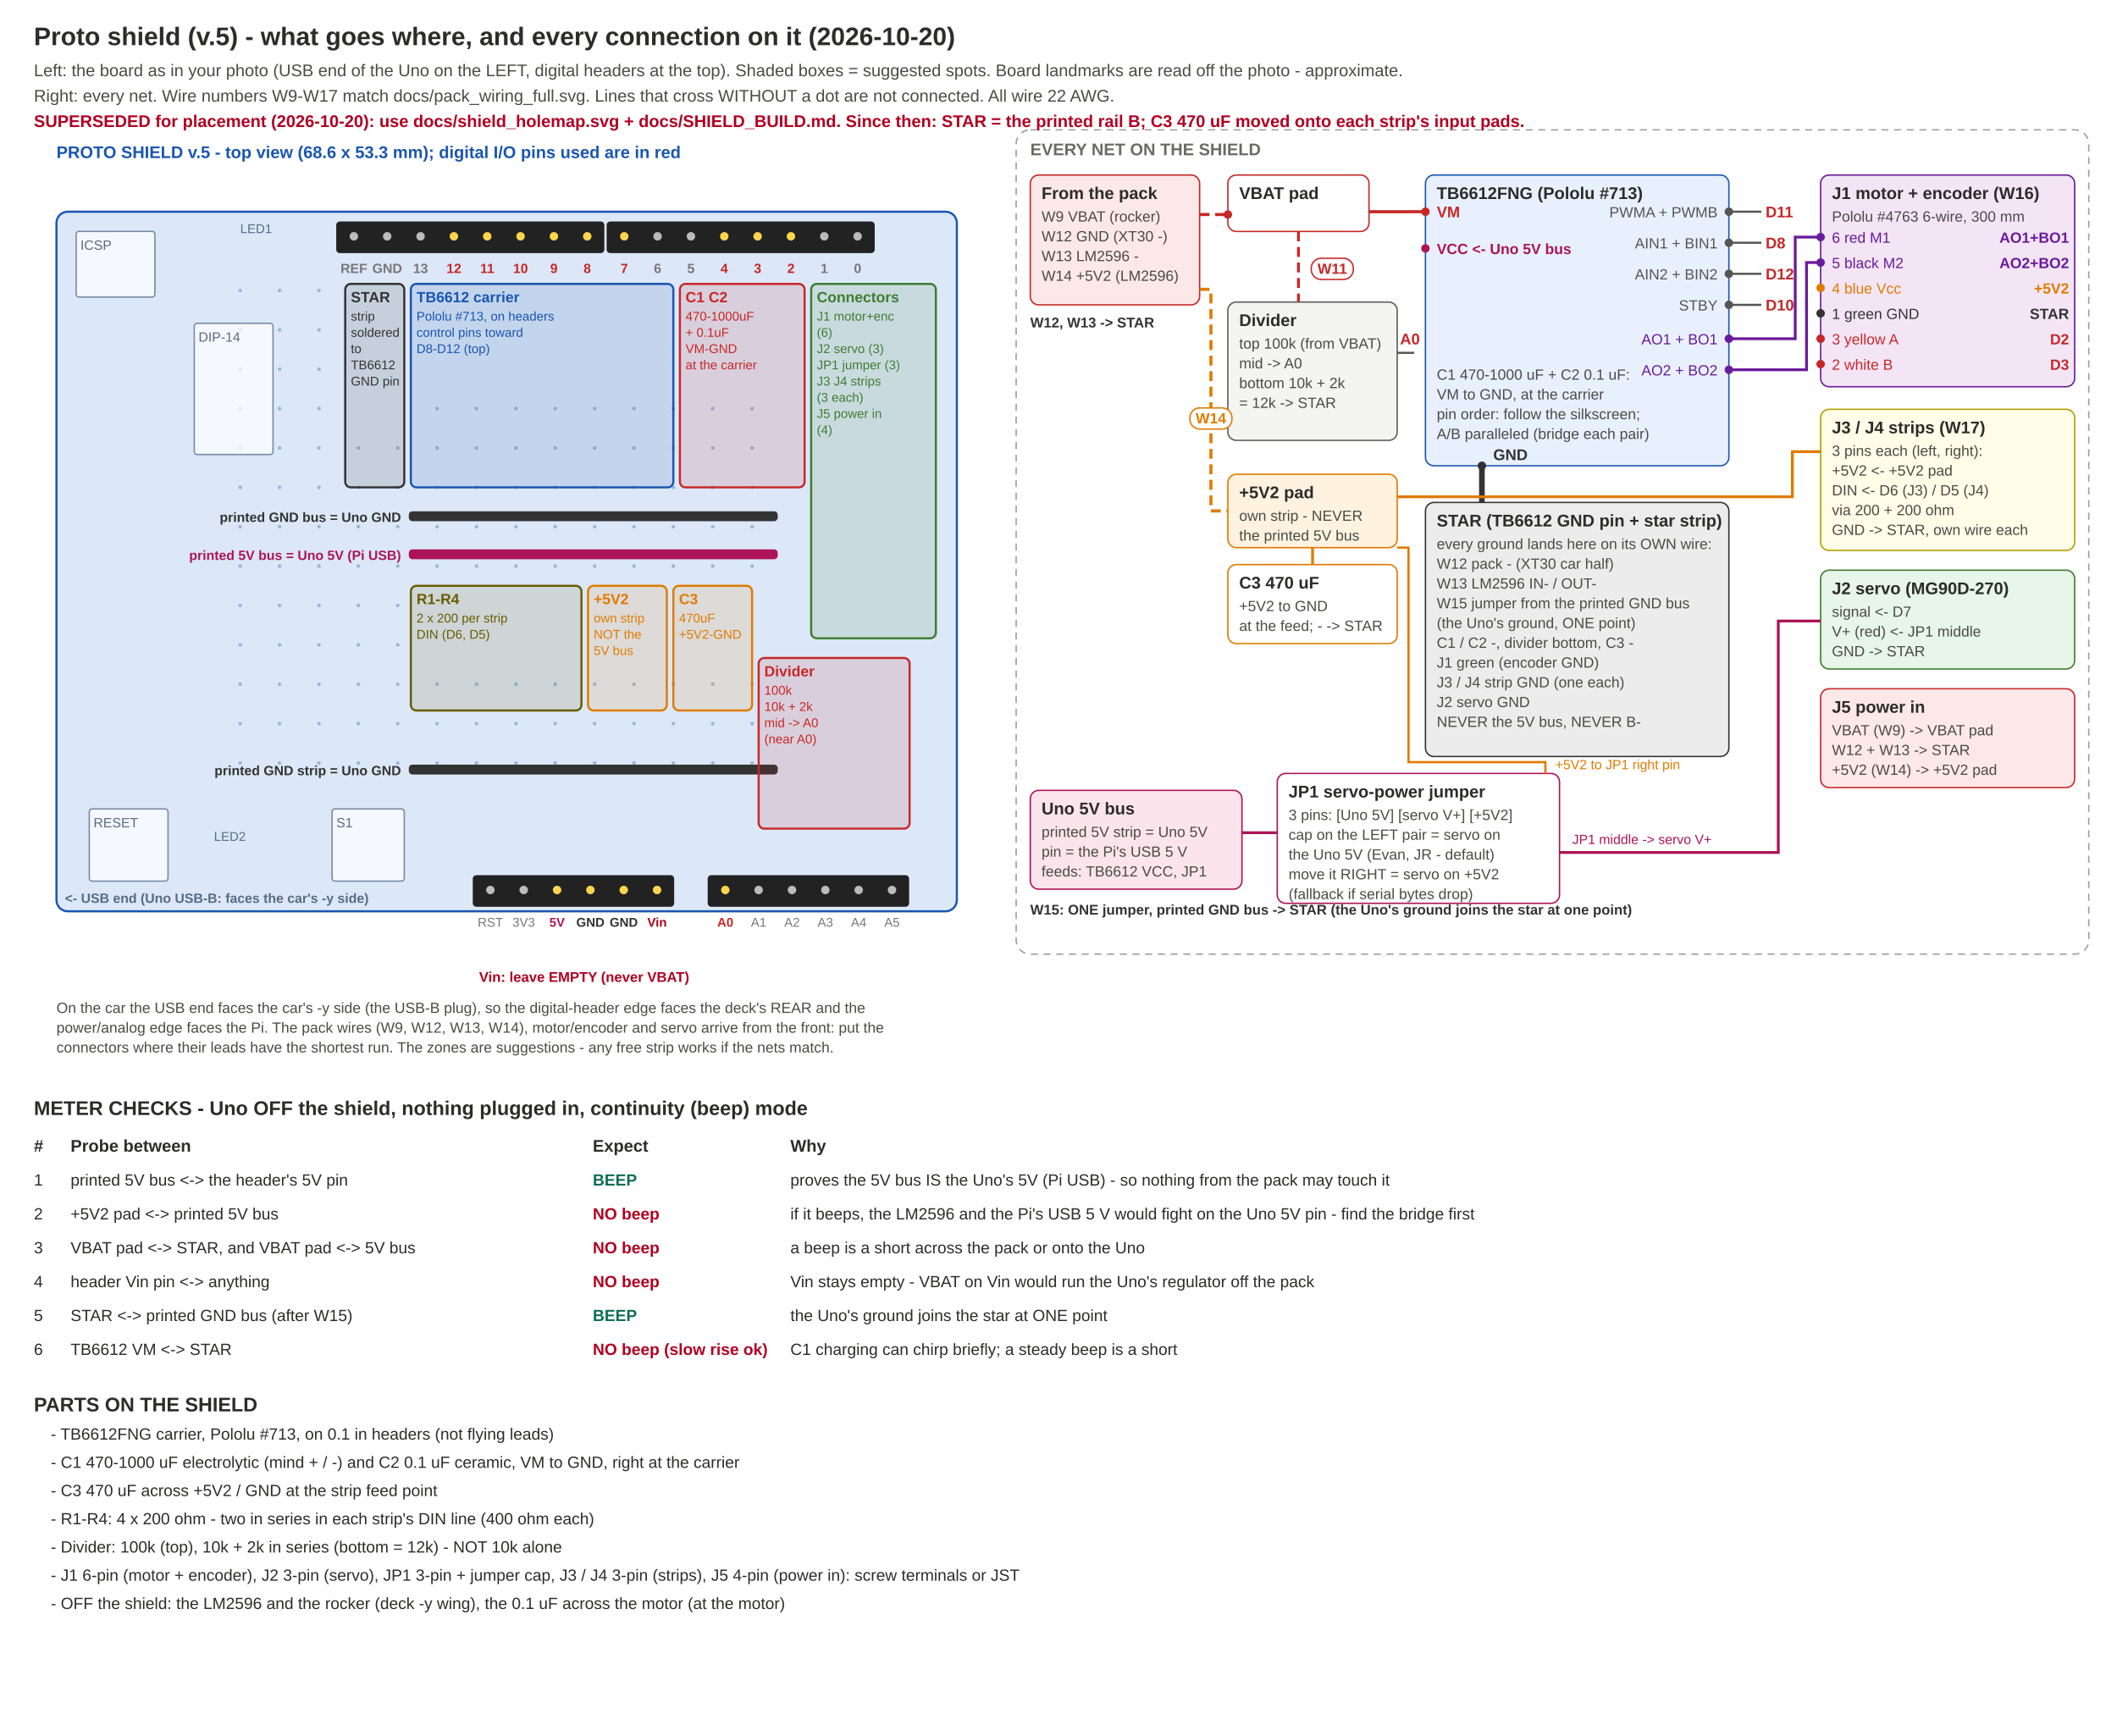
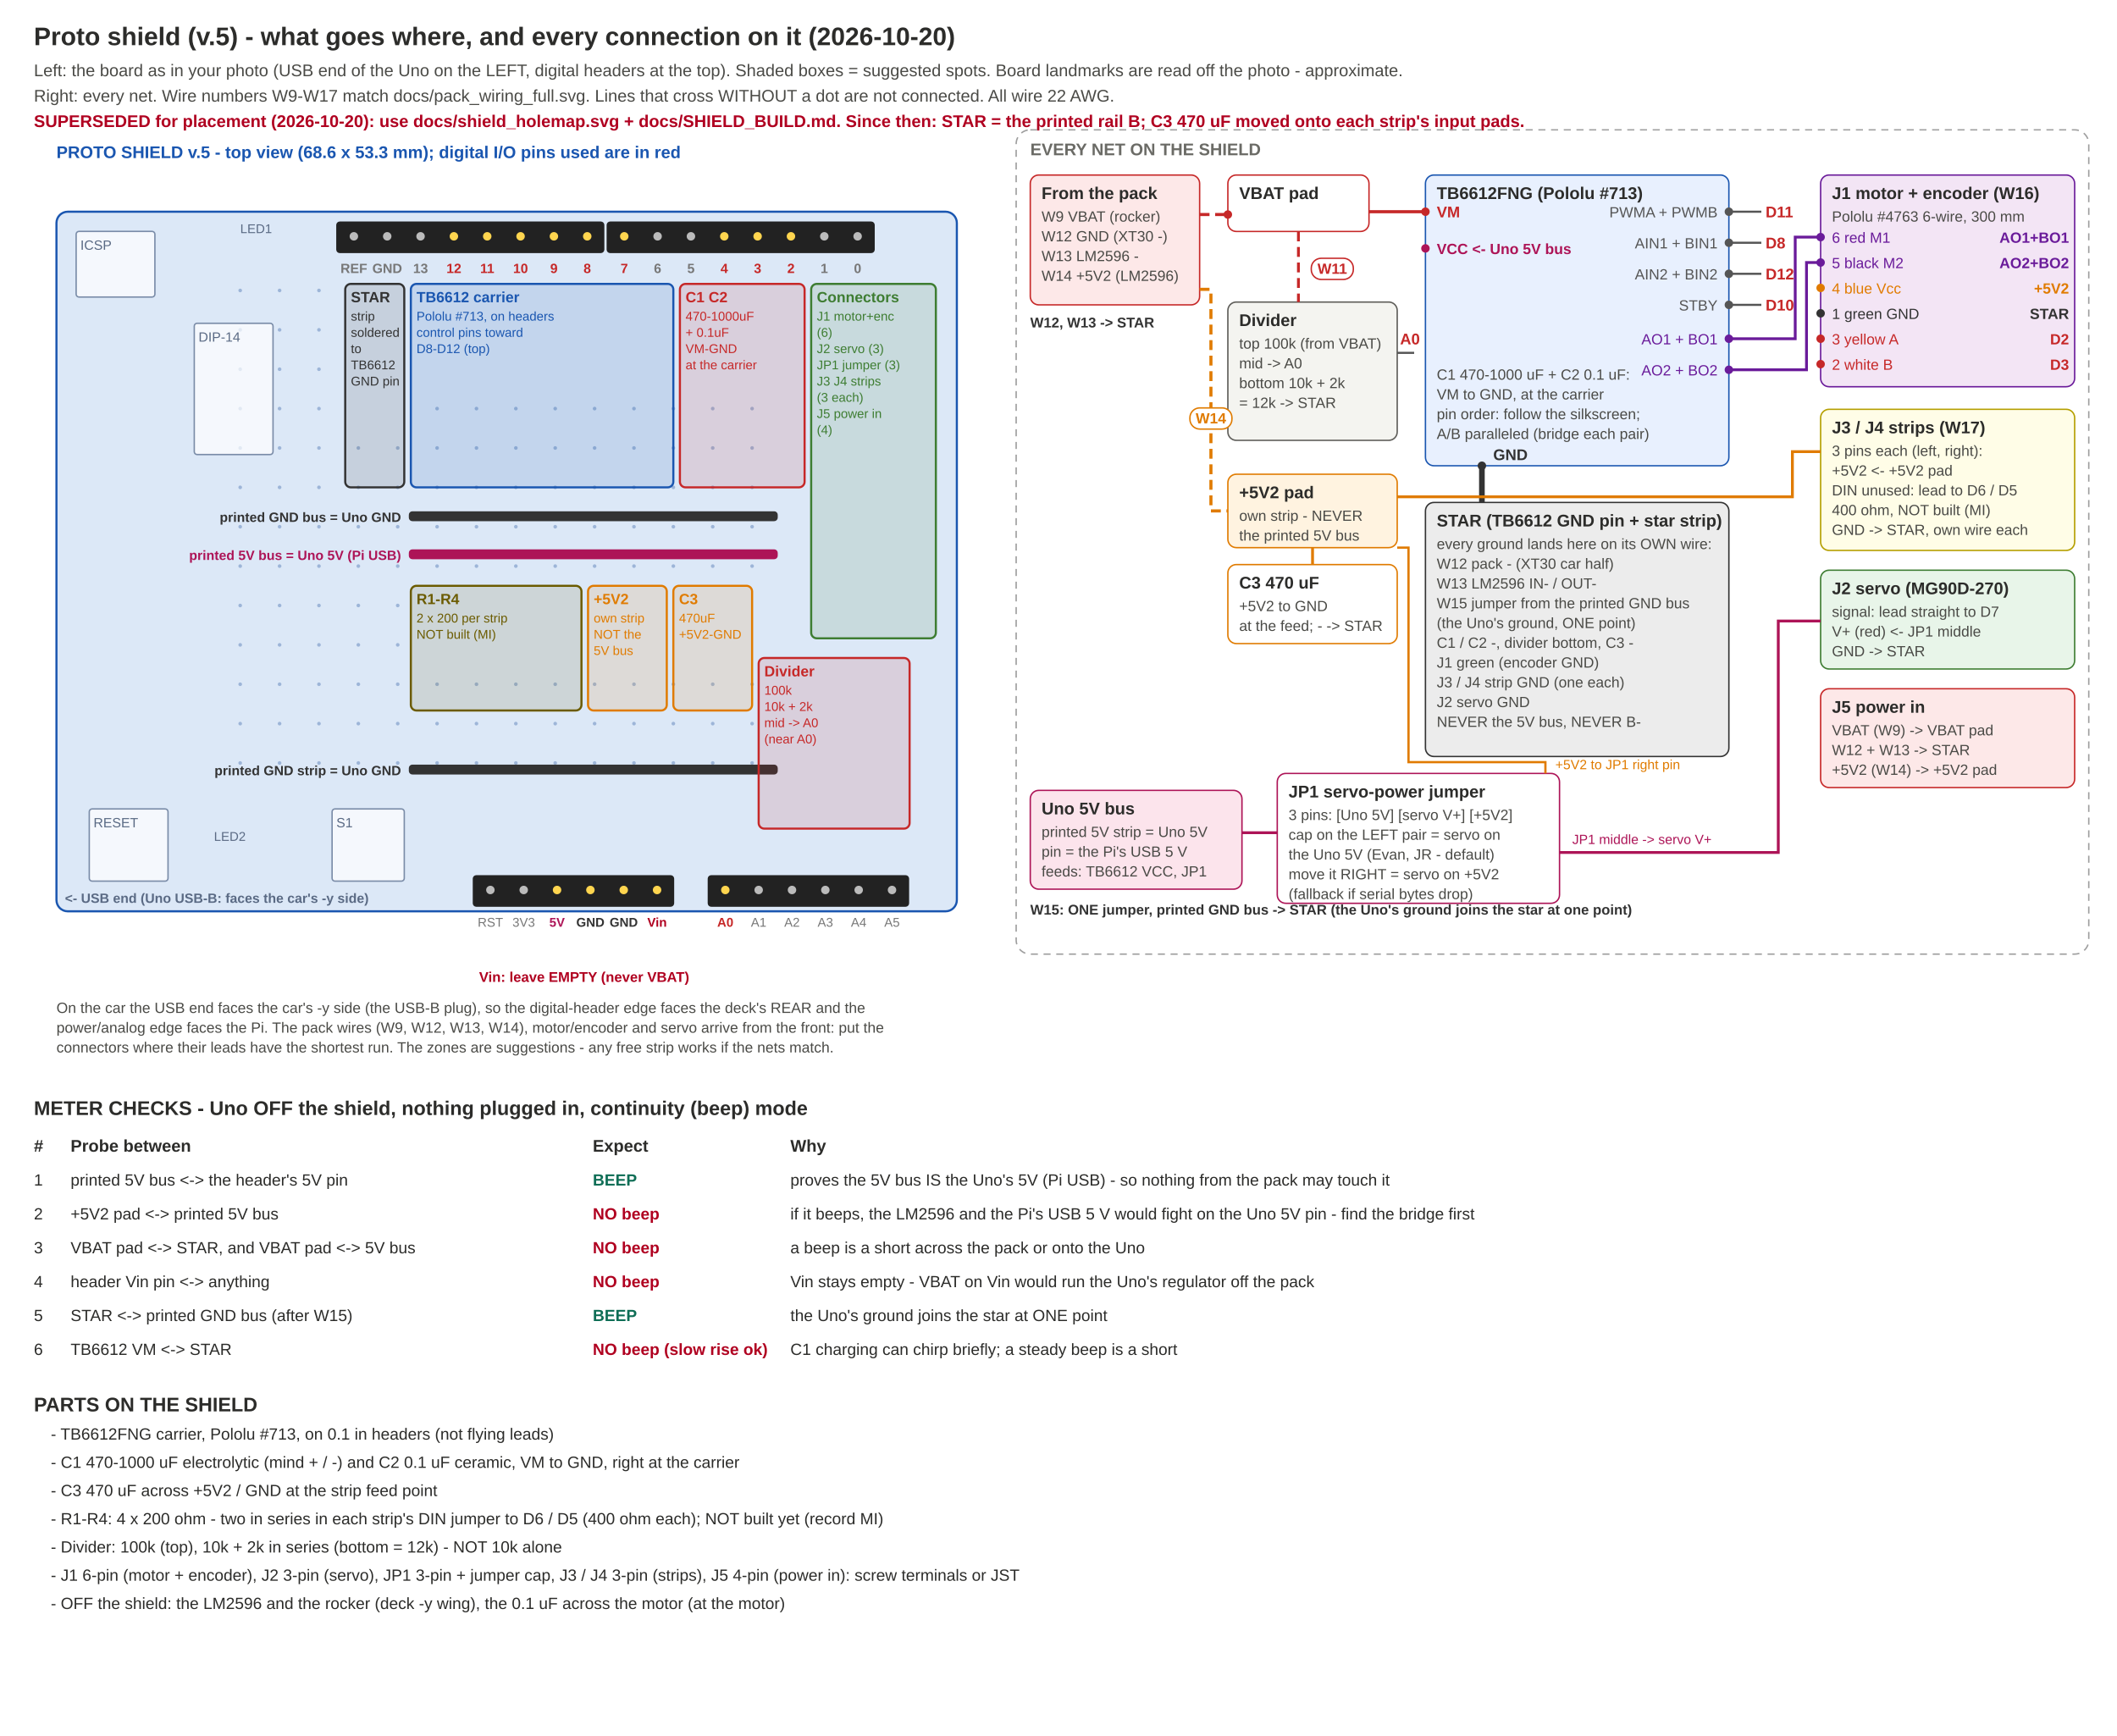
<svg xmlns="http://www.w3.org/2000/svg" width="1500" height="1230" viewBox="0 0 1500 1230" font-family="Arial, Helvetica, sans-serif">
  <rect x="0" y="0" width="1500" height="1230" rx="0" fill="#FFFFFF" fill-opacity="1.0" stroke="#FFFFFF" stroke-width="1" />
  <text x="24" y="32" font-size="18" fill="#2C2C2A" text-anchor="start" font-weight="bold">Proto shield (v.5) - what goes where, and every connection on it (2026-10-20)</text>
  <text x="24" y="54" font-size="12" fill="#4A4A46" text-anchor="start">Left: the board as in your photo (USB end of the Uno on the LEFT, digital headers at the top). Shaded boxes = suggested spots. Board landmarks are read off the photo - approximate.</text>
  <text x="24" y="72" font-size="12" fill="#4A4A46" text-anchor="start">Right: every net. Wire numbers W9-W17 match docs/pack_wiring_full.svg. Lines that cross WITHOUT a dot are not connected. All wire 22 AWG.</text>
  <text x="24" y="90" font-size="12" fill="#B00020" text-anchor="start" font-weight="bold">SUPERSEDED for placement (2026-10-20): use docs/shield_holemap.svg + docs/SHIELD_BUILD.md. Since then: STAR = the printed rail B; C3 470 uF moved onto each strip's input pads.</text>
  <rect x="40" y="150" width="637.98" height="495.69" rx="8" fill="#DCE8F7" fill-opacity="1.0" stroke="#1A56B0" stroke-width="1.5" />
  <text x="40" y="112" font-size="12" fill="#1A56B0" text-anchor="start" font-weight="bold">PROTO SHIELD v.5 - top view (68.6 x 53.3 mm); digital I/O pins used are in red</text>
  <circle cx="170.2" cy="205.8" r="1.3" fill="#9DB5D8" />
  <circle cx="170.2" cy="233.7" r="1.3" fill="#9DB5D8" />
  <circle cx="170.2" cy="261.6" r="1.3" fill="#9DB5D8" />
  <circle cx="170.2" cy="289.5" r="1.3" fill="#9DB5D8" />
  <circle cx="170.2" cy="317.4" r="1.3" fill="#9DB5D8" />
  <circle cx="170.2" cy="345.3" r="1.3" fill="#9DB5D8" />
  <circle cx="170.2" cy="373.2" r="1.3" fill="#9DB5D8" />
  <circle cx="170.2" cy="401.1" r="1.3" fill="#9DB5D8" />
  <circle cx="170.2" cy="429.0" r="1.3" fill="#9DB5D8" />
  <circle cx="170.2" cy="456.9" r="1.3" fill="#9DB5D8" />
  <circle cx="170.2" cy="484.8" r="1.3" fill="#9DB5D8" />
  <circle cx="170.2" cy="512.7" r="1.3" fill="#9DB5D8" />
  <circle cx="170.2" cy="540.6" r="1.3" fill="#9DB5D8" />
  <circle cx="198.1" cy="205.8" r="1.3" fill="#9DB5D8" />
  <circle cx="198.1" cy="233.7" r="1.3" fill="#9DB5D8" />
  <circle cx="198.1" cy="261.6" r="1.3" fill="#9DB5D8" />
  <circle cx="198.1" cy="289.5" r="1.3" fill="#9DB5D8" />
  <circle cx="198.1" cy="317.4" r="1.3" fill="#9DB5D8" />
  <circle cx="198.1" cy="345.3" r="1.3" fill="#9DB5D8" />
  <circle cx="198.1" cy="373.2" r="1.3" fill="#9DB5D8" />
  <circle cx="198.1" cy="401.1" r="1.3" fill="#9DB5D8" />
  <circle cx="198.1" cy="429.0" r="1.3" fill="#9DB5D8" />
  <circle cx="198.1" cy="456.9" r="1.3" fill="#9DB5D8" />
  <circle cx="198.1" cy="484.8" r="1.3" fill="#9DB5D8" />
  <circle cx="198.1" cy="512.7" r="1.3" fill="#9DB5D8" />
  <circle cx="198.1" cy="540.6" r="1.3" fill="#9DB5D8" />
  <circle cx="226.0" cy="205.8" r="1.3" fill="#9DB5D8" />
  <circle cx="226.0" cy="233.7" r="1.3" fill="#9DB5D8" />
  <circle cx="226.0" cy="261.6" r="1.3" fill="#9DB5D8" />
  <circle cx="226.0" cy="289.5" r="1.3" fill="#9DB5D8" />
  <circle cx="226.0" cy="317.4" r="1.3" fill="#9DB5D8" />
  <circle cx="226.0" cy="345.3" r="1.3" fill="#9DB5D8" />
  <circle cx="226.0" cy="373.2" r="1.3" fill="#9DB5D8" />
  <circle cx="226.0" cy="401.1" r="1.3" fill="#9DB5D8" />
  <circle cx="226.0" cy="429.0" r="1.3" fill="#9DB5D8" />
  <circle cx="226.0" cy="456.9" r="1.3" fill="#9DB5D8" />
  <circle cx="226.0" cy="484.8" r="1.3" fill="#9DB5D8" />
  <circle cx="226.0" cy="512.7" r="1.3" fill="#9DB5D8" />
  <circle cx="226.0" cy="540.6" r="1.3" fill="#9DB5D8" />
  <circle cx="253.9" cy="317.4" r="1.3" fill="#9DB5D8" />
  <circle cx="253.9" cy="345.3" r="1.3" fill="#9DB5D8" />
  <circle cx="253.9" cy="373.2" r="1.3" fill="#9DB5D8" />
  <circle cx="253.9" cy="401.1" r="1.3" fill="#9DB5D8" />
  <circle cx="253.9" cy="429.0" r="1.3" fill="#9DB5D8" />
  <circle cx="253.9" cy="456.9" r="1.3" fill="#9DB5D8" />
  <circle cx="253.9" cy="484.8" r="1.3" fill="#9DB5D8" />
  <circle cx="253.9" cy="512.7" r="1.3" fill="#9DB5D8" />
  <circle cx="253.9" cy="540.6" r="1.3" fill="#9DB5D8" />
  <circle cx="281.8" cy="317.4" r="1.3" fill="#9DB5D8" />
  <circle cx="281.8" cy="345.3" r="1.3" fill="#9DB5D8" />
  <circle cx="281.8" cy="373.2" r="1.3" fill="#9DB5D8" />
  <circle cx="281.8" cy="401.1" r="1.3" fill="#9DB5D8" />
  <circle cx="281.8" cy="429.0" r="1.3" fill="#9DB5D8" />
  <circle cx="281.8" cy="456.9" r="1.3" fill="#9DB5D8" />
  <circle cx="281.8" cy="484.8" r="1.3" fill="#9DB5D8" />
  <circle cx="281.8" cy="512.7" r="1.3" fill="#9DB5D8" />
  <circle cx="281.8" cy="540.6" r="1.3" fill="#9DB5D8" />
  <circle cx="309.7" cy="289.5" r="1.3" fill="#9DB5D8" />
  <circle cx="309.7" cy="317.4" r="1.3" fill="#9DB5D8" />
  <circle cx="309.7" cy="345.3" r="1.3" fill="#9DB5D8" />
  <circle cx="309.7" cy="373.2" r="1.3" fill="#9DB5D8" />
  <circle cx="309.7" cy="401.1" r="1.3" fill="#9DB5D8" />
  <circle cx="309.7" cy="484.8" r="1.3" fill="#9DB5D8" />
  <circle cx="309.7" cy="512.7" r="1.3" fill="#9DB5D8" />
  <circle cx="309.7" cy="540.6" r="1.3" fill="#9DB5D8" />
  <circle cx="337.6" cy="289.5" r="1.3" fill="#9DB5D8" />
  <circle cx="337.6" cy="317.4" r="1.3" fill="#9DB5D8" />
  <circle cx="337.6" cy="345.3" r="1.3" fill="#9DB5D8" />
  <circle cx="337.6" cy="373.2" r="1.3" fill="#9DB5D8" />
  <circle cx="337.6" cy="401.1" r="1.3" fill="#9DB5D8" />
  <circle cx="337.6" cy="484.8" r="1.3" fill="#9DB5D8" />
  <circle cx="337.6" cy="512.7" r="1.3" fill="#9DB5D8" />
  <circle cx="337.6" cy="540.6" r="1.3" fill="#9DB5D8" />
  <circle cx="365.5" cy="289.5" r="1.3" fill="#9DB5D8" />
  <circle cx="365.5" cy="317.4" r="1.3" fill="#9DB5D8" />
  <circle cx="365.5" cy="345.3" r="1.3" fill="#9DB5D8" />
  <circle cx="365.5" cy="373.2" r="1.3" fill="#9DB5D8" />
  <circle cx="365.5" cy="401.1" r="1.3" fill="#9DB5D8" />
  <circle cx="365.5" cy="484.8" r="1.3" fill="#9DB5D8" />
  <circle cx="365.5" cy="512.7" r="1.3" fill="#9DB5D8" />
  <circle cx="365.5" cy="540.6" r="1.3" fill="#9DB5D8" />
  <circle cx="393.4" cy="289.5" r="1.3" fill="#9DB5D8" />
  <circle cx="393.4" cy="317.4" r="1.3" fill="#9DB5D8" />
  <circle cx="393.4" cy="345.3" r="1.3" fill="#9DB5D8" />
  <circle cx="393.4" cy="373.2" r="1.3" fill="#9DB5D8" />
  <circle cx="393.4" cy="401.1" r="1.3" fill="#9DB5D8" />
  <circle cx="393.4" cy="484.8" r="1.3" fill="#9DB5D8" />
  <circle cx="393.4" cy="512.7" r="1.3" fill="#9DB5D8" />
  <circle cx="393.4" cy="540.6" r="1.3" fill="#9DB5D8" />
  <circle cx="421.3" cy="289.5" r="1.3" fill="#9DB5D8" />
  <circle cx="421.3" cy="317.4" r="1.3" fill="#9DB5D8" />
  <circle cx="421.3" cy="345.3" r="1.3" fill="#9DB5D8" />
  <circle cx="421.3" cy="373.2" r="1.3" fill="#9DB5D8" />
  <circle cx="421.3" cy="401.1" r="1.3" fill="#9DB5D8" />
  <circle cx="421.3" cy="484.8" r="1.3" fill="#9DB5D8" />
  <circle cx="421.3" cy="512.7" r="1.3" fill="#9DB5D8" />
  <circle cx="421.3" cy="540.6" r="1.3" fill="#9DB5D8" />
  <circle cx="449.2" cy="289.5" r="1.3" fill="#9DB5D8" />
  <circle cx="449.2" cy="317.4" r="1.3" fill="#9DB5D8" />
  <circle cx="449.2" cy="345.3" r="1.3" fill="#9DB5D8" />
  <circle cx="449.2" cy="373.2" r="1.3" fill="#9DB5D8" />
  <circle cx="449.2" cy="401.1" r="1.3" fill="#9DB5D8" />
  <circle cx="449.2" cy="484.8" r="1.3" fill="#9DB5D8" />
  <circle cx="449.2" cy="512.7" r="1.3" fill="#9DB5D8" />
  <circle cx="449.2" cy="540.6" r="1.3" fill="#9DB5D8" />
  <circle cx="477.1" cy="289.5" r="1.3" fill="#9DB5D8" />
  <circle cx="477.1" cy="317.4" r="1.3" fill="#9DB5D8" />
  <circle cx="477.1" cy="345.3" r="1.3" fill="#9DB5D8" />
  <circle cx="477.1" cy="373.2" r="1.3" fill="#9DB5D8" />
  <circle cx="477.1" cy="401.1" r="1.3" fill="#9DB5D8" />
  <circle cx="477.1" cy="484.8" r="1.3" fill="#9DB5D8" />
  <circle cx="477.1" cy="512.7" r="1.3" fill="#9DB5D8" />
  <circle cx="477.1" cy="540.6" r="1.3" fill="#9DB5D8" />
  <circle cx="505.0" cy="289.5" r="1.3" fill="#9DB5D8" />
  <circle cx="505.0" cy="317.4" r="1.3" fill="#9DB5D8" />
  <circle cx="505.0" cy="345.3" r="1.3" fill="#9DB5D8" />
  <circle cx="505.0" cy="373.2" r="1.3" fill="#9DB5D8" />
  <circle cx="505.0" cy="401.1" r="1.3" fill="#9DB5D8" />
  <circle cx="505.0" cy="484.8" r="1.3" fill="#9DB5D8" />
  <circle cx="505.0" cy="512.7" r="1.3" fill="#9DB5D8" />
  <circle cx="505.0" cy="540.6" r="1.3" fill="#9DB5D8" />
  <circle cx="532.9" cy="289.5" r="1.3" fill="#9DB5D8" />
  <circle cx="532.9" cy="317.4" r="1.3" fill="#9DB5D8" />
  <circle cx="532.9" cy="345.3" r="1.3" fill="#9DB5D8" />
  <circle cx="532.9" cy="373.2" r="1.3" fill="#9DB5D8" />
  <circle cx="532.9" cy="401.1" r="1.3" fill="#9DB5D8" />
  <circle cx="532.9" cy="484.8" r="1.3" fill="#9DB5D8" />
  <circle cx="532.9" cy="512.7" r="1.3" fill="#9DB5D8" />
  <circle cx="532.9" cy="540.6" r="1.3" fill="#9DB5D8" />
  <rect x="238.74" y="157.44" width="188.976" height="21.39" rx="2" fill="#222222" fill-opacity="1.0" stroke="#222222" stroke-width="1" />
  <circle cx="250.74" cy="167.44" r="3" fill="#BBBBBB" />
  <text x="250.74" y="193.44" font-size="9.5" fill="#777777" text-anchor="middle" font-weight="bold">REF</text>
  <circle cx="274.362" cy="167.44" r="3" fill="#BBBBBB" />
  <text x="274.362" y="193.44" font-size="9.5" fill="#777777" text-anchor="middle" font-weight="bold">GND</text>
  <circle cx="297.984" cy="167.44" r="3" fill="#BBBBBB" />
  <text x="297.984" y="193.44" font-size="9.5" fill="#777777" text-anchor="middle" font-weight="bold">13</text>
  <circle cx="321.606" cy="167.44" r="3" fill="#FFD54F" />
  <text x="321.606" y="193.44" font-size="9.5" fill="#C62828" text-anchor="middle" font-weight="bold">12</text>
  <circle cx="345.228" cy="167.44" r="3" fill="#FFD54F" />
  <text x="345.228" y="193.44" font-size="9.5" fill="#C62828" text-anchor="middle" font-weight="bold">11</text>
  <circle cx="368.85" cy="167.44" r="3" fill="#FFD54F" />
  <text x="368.85" y="193.44" font-size="9.5" fill="#C62828" text-anchor="middle" font-weight="bold">10</text>
  <circle cx="392.472" cy="167.44" r="3" fill="#FFD54F" />
  <text x="392.472" y="193.44" font-size="9.5" fill="#C62828" text-anchor="middle" font-weight="bold">9</text>
  <circle cx="416.094" cy="167.44" r="3" fill="#FFD54F" />
  <text x="416.094" y="193.44" font-size="9.5" fill="#C62828" text-anchor="middle" font-weight="bold">8</text>
  <rect x="430.32" y="157.44" width="188.976" height="21.39" rx="2" fill="#222222" fill-opacity="1.0" stroke="#222222" stroke-width="1" />
  <circle cx="442.32" cy="167.44" r="3" fill="#FFD54F" />
  <text x="442.32" y="193.44" font-size="9.5" fill="#C62828" text-anchor="middle" font-weight="bold">7</text>
  <circle cx="465.942" cy="167.44" r="3" fill="#BBBBBB" />
  <text x="465.942" y="193.44" font-size="9.5" fill="#777777" text-anchor="middle" font-weight="bold">6</text>
  <circle cx="489.564" cy="167.44" r="3" fill="#BBBBBB" />
  <text x="489.564" y="193.44" font-size="9.5" fill="#777777" text-anchor="middle" font-weight="bold">5</text>
  <circle cx="513.186" cy="167.44" r="3" fill="#FFD54F" />
  <text x="513.186" y="193.44" font-size="9.5" fill="#C62828" text-anchor="middle" font-weight="bold">4</text>
  <circle cx="536.808" cy="167.44" r="3" fill="#FFD54F" />
  <text x="536.808" y="193.44" font-size="9.5" fill="#C62828" text-anchor="middle" font-weight="bold">3</text>
  <circle cx="560.43" cy="167.44" r="3" fill="#FFD54F" />
  <text x="560.43" y="193.44" font-size="9.5" fill="#C62828" text-anchor="middle" font-weight="bold">2</text>
  <circle cx="584.052" cy="167.44" r="3" fill="#BBBBBB" />
  <text x="584.052" y="193.44" font-size="9.5" fill="#777777" text-anchor="middle" font-weight="bold">1</text>
  <circle cx="607.674" cy="167.44" r="3" fill="#BBBBBB" />
  <text x="607.674" y="193.44" font-size="9.5" fill="#777777" text-anchor="middle" font-weight="bold">0</text>
  <rect x="335.46" y="620.58" width="141.732" height="21.39" rx="2" fill="#222222" fill-opacity="1.0" stroke="#222222" stroke-width="1" />
  <circle cx="347.46" cy="630.58" r="3" fill="#BBBBBB" />
  <text x="347.46" y="656.58" font-size="9" fill="#777777" text-anchor="middle">RST</text>
  <circle cx="371.082" cy="630.58" r="3" fill="#BBBBBB" />
  <text x="371.082" y="656.58" font-size="9" fill="#777777" text-anchor="middle">3V3</text>
  <circle cx="394.704" cy="630.58" r="3" fill="#FFD54F" />
  <text x="394.704" y="656.58" font-size="9" fill="#AD1457" text-anchor="middle" font-weight="bold">5V</text>
  <circle cx="418.326" cy="630.58" r="3" fill="#FFD54F" />
  <text x="418.326" y="656.58" font-size="9" fill="#333333" text-anchor="middle" font-weight="bold">GND</text>
  <circle cx="441.948" cy="630.58" r="3" fill="#FFD54F" />
  <text x="441.948" y="656.58" font-size="9" fill="#333333" text-anchor="middle" font-weight="bold">GND</text>
  <circle cx="465.57" cy="630.58" r="3" fill="#FFD54F" />
  <text x="465.57" y="656.58" font-size="9" fill="#B00020" text-anchor="middle" font-weight="bold">Vin</text>
  <rect x="501.93" y="620.58" width="141.732" height="21.39" rx="2" fill="#222222" fill-opacity="1.0" stroke="#222222" stroke-width="1" />
  <circle cx="513.93" cy="630.58" r="3" fill="#FFD54F" />
  <text x="513.93" y="656.58" font-size="9" fill="#C62828" text-anchor="middle" font-weight="bold">A0</text>
  <circle cx="537.552" cy="630.58" r="3" fill="#BBBBBB" />
  <text x="537.552" y="656.58" font-size="9" fill="#777777" text-anchor="middle">A1</text>
  <circle cx="561.174" cy="630.58" r="3" fill="#BBBBBB" />
  <text x="561.174" y="656.58" font-size="9" fill="#777777" text-anchor="middle">A2</text>
  <circle cx="584.796" cy="630.58" r="3" fill="#BBBBBB" />
  <text x="584.796" y="656.58" font-size="9" fill="#777777" text-anchor="middle">A3</text>
  <circle cx="608.418" cy="630.58" r="3" fill="#BBBBBB" />
  <text x="608.418" y="656.58" font-size="9" fill="#777777" text-anchor="middle">A4</text>
  <circle cx="632.04" cy="630.58" r="3" fill="#BBBBBB" />
  <text x="632.04" y="656.58" font-size="9" fill="#777777" text-anchor="middle">A5</text>
  <text x="339.46" y="695.69" font-size="10" fill="#B00020" text-anchor="start" font-weight="bold">Vin: leave EMPTY (never VBAT)</text>
  <rect x="290.17" y="362.76" width="260.4" height="6" rx="2" fill="#333333" fill-opacity="1.0" stroke="#333333" stroke-width="1" />
  <text x="284.17" y="369.76" font-size="9.5" fill="#333333" text-anchor="end" font-weight="bold">printed GND bus = Uno GND</text>
  <rect x="290.17" y="389.73" width="260.4" height="6" rx="2" fill="#AD1457" fill-opacity="1.0" stroke="#AD1457" stroke-width="1" />
  <text x="284.17" y="396.73" font-size="9.5" fill="#AD1457" text-anchor="end" font-weight="bold">printed 5V bus = Uno 5V (Pi USB)</text>
  <rect x="290.17" y="542.25" width="260.4" height="6" rx="2" fill="#333333" fill-opacity="1.0" stroke="#333333" stroke-width="1" />
  <text x="284.17" y="549.25" font-size="9.5" fill="#333333" text-anchor="end" font-weight="bold">printed GND strip = Uno GND</text>
  <rect x="137.65" y="229.05" width="55.8" height="93.0" rx="2" fill="#FFFFFF" fill-opacity="0.7" stroke="#7A8CA8" stroke-width="1" />
  <text x="140.65" y="242.05" font-size="9.5" fill="#5A6A84" text-anchor="start">DIP-14</text>
  <rect x="53.95" y="163.95" width="55.8" height="46.5" rx="2" fill="#FFFFFF" fill-opacity="0.7" stroke="#7A8CA8" stroke-width="1" />
  <text x="56.95" y="176.95" font-size="9.5" fill="#5A6A84" text-anchor="start">ICSP</text>
  <rect x="63.25" y="573.15" width="55.8" height="51.15" rx="2" fill="#FFFFFF" fill-opacity="0.7" stroke="#7A8CA8" stroke-width="1" />
  <text x="66.25" y="586.15" font-size="9.5" fill="#5A6A84" text-anchor="start">RESET</text>
  <rect x="235.3" y="573.15" width="51.15" height="51.15" rx="2" fill="#FFFFFF" fill-opacity="0.7" stroke="#7A8CA8" stroke-width="1" />
  <text x="238.3" y="586.15" font-size="9.5" fill="#5A6A84" text-anchor="start">S1</text>
  <text x="170.2" y="165.16" font-size="9" fill="#5A6A84" text-anchor="start">LED1</text>
  <text x="151.6" y="595.75" font-size="9" fill="#5A6A84" text-anchor="start">LED2</text>
  <text x="46" y="639.69" font-size="9.5" fill="#5A6A84" text-anchor="start" font-weight="bold">&lt;- USB end (Uno USB-B: faces the car's -y side)</text>
  <rect x="291.1" y="201.15" width="186.0" height="144.15" rx="4" fill="#1A56B0" fill-opacity="0.13" stroke="#1A56B0" stroke-width="1.5" />
  <text x="295.1" y="214.15" font-size="10.5" fill="#1A56B0" text-anchor="start" font-weight="bold">TB6612 carrier</text>
  <text x="295.1" y="227.15" font-size="9" fill="#1A56B0" text-anchor="start">Pololu #713, on headers</text>
  <text x="295.1" y="238.65" font-size="9" fill="#1A56B0" text-anchor="start">control pins toward</text>
  <text x="295.1" y="250.15" font-size="9" fill="#1A56B0" text-anchor="start">D8-D12 (top)</text>
  <rect x="481.75" y="201.15" width="88.35" height="144.15" rx="4" fill="#C62828" fill-opacity="0.13" stroke="#C62828" stroke-width="1.5" />
  <text x="485.75" y="214.15" font-size="10.5" fill="#C62828" text-anchor="start" font-weight="bold">C1 C2</text>
  <text x="485.75" y="227.15" font-size="9" fill="#C62828" text-anchor="start">470-1000uF</text>
  <text x="485.75" y="238.65" font-size="9" fill="#C62828" text-anchor="start">+ 0.1uF</text>
  <text x="485.75" y="250.15" font-size="9" fill="#C62828" text-anchor="start">VM-GND</text>
  <text x="485.75" y="261.65" font-size="9" fill="#C62828" text-anchor="start">at the carrier</text>
  <rect x="244.6" y="201.15" width="41.85" height="144.15" rx="4" fill="#333333" fill-opacity="0.13" stroke="#333333" stroke-width="1.5" />
  <text x="248.6" y="214.15" font-size="10.5" fill="#333333" text-anchor="start" font-weight="bold">STAR</text>
  <text x="248.6" y="227.15" font-size="9" fill="#333333" text-anchor="start">strip</text>
  <text x="248.6" y="238.65" font-size="9" fill="#333333" text-anchor="start">soldered</text>
  <text x="248.6" y="250.15" font-size="9" fill="#333333" text-anchor="start">to</text>
  <text x="248.6" y="261.65" font-size="9" fill="#333333" text-anchor="start">TB6612</text>
  <text x="248.6" y="273.15" font-size="9" fill="#333333" text-anchor="start">GND pin</text>
  <rect x="291.1" y="415.05" width="120.9" height="88.35" rx="4" fill="#6B5B00" fill-opacity="0.13" stroke="#6B5B00" stroke-width="1.5" />
  <text x="295.1" y="428.05" font-size="10.5" fill="#6B5B00" text-anchor="start" font-weight="bold">R1-R4</text>
  <text x="295.1" y="441.05" font-size="9" fill="#6B5B00" text-anchor="start">2 x 200 per strip</text>
-   <text x="295.1" y="452.55" font-size="9" fill="#6B5B00" text-anchor="start">DIN (D6, D5)</text>
+   <text x="295.1" y="452.55" font-size="9" fill="#6B5B00" text-anchor="start">NOT built (MI)</text>
  <rect x="416.65" y="415.05" width="55.8" height="88.35" rx="4" fill="#E07B00" fill-opacity="0.13" stroke="#E07B00" stroke-width="1.5" />
  <text x="420.65" y="428.05" font-size="10.5" fill="#E07B00" text-anchor="start" font-weight="bold">+5V2</text>
  <text x="420.65" y="441.05" font-size="9" fill="#E07B00" text-anchor="start">own strip</text>
  <text x="420.65" y="452.55" font-size="9" fill="#E07B00" text-anchor="start">NOT the</text>
  <text x="420.65" y="464.05" font-size="9" fill="#E07B00" text-anchor="start">5V bus</text>
  <rect x="477.1" y="415.05" width="55.8" height="88.35" rx="4" fill="#E07B00" fill-opacity="0.13" stroke="#E07B00" stroke-width="1.5" />
  <text x="481.1" y="428.05" font-size="10.5" fill="#E07B00" text-anchor="start" font-weight="bold">C3</text>
  <text x="481.1" y="441.05" font-size="9" fill="#E07B00" text-anchor="start">470uF</text>
  <text x="481.1" y="452.55" font-size="9" fill="#E07B00" text-anchor="start">+5V2-GND</text>
  <rect x="537.55" y="466.2" width="106.95" height="120.9" rx="4" fill="#C62828" fill-opacity="0.13" stroke="#C62828" stroke-width="1.5" />
  <text x="541.55" y="479.2" font-size="10.5" fill="#C62828" text-anchor="start" font-weight="bold">Divider</text>
  <text x="541.55" y="492.2" font-size="9" fill="#C62828" text-anchor="start">100k</text>
  <text x="541.55" y="503.7" font-size="9" fill="#C62828" text-anchor="start">10k + 2k</text>
  <text x="541.55" y="515.2" font-size="9" fill="#C62828" text-anchor="start">mid -&gt; A0</text>
  <text x="541.55" y="526.7" font-size="9" fill="#C62828" text-anchor="start">(near A0)</text>
  <rect x="574.75" y="201.15" width="88.35" height="251.1" rx="4" fill="#3E7D32" fill-opacity="0.13" stroke="#3E7D32" stroke-width="1.5" />
  <text x="578.75" y="214.15" font-size="10.5" fill="#3E7D32" text-anchor="start" font-weight="bold">Connectors</text>
  <text x="578.75" y="227.15" font-size="9" fill="#3E7D32" text-anchor="start">J1 motor+enc</text>
  <text x="578.75" y="238.65" font-size="9" fill="#3E7D32" text-anchor="start"> (6)</text>
  <text x="578.75" y="250.15" font-size="9" fill="#3E7D32" text-anchor="start">J2 servo (3)</text>
  <text x="578.75" y="261.65" font-size="9" fill="#3E7D32" text-anchor="start">JP1 jumper (3)</text>
  <text x="578.75" y="273.15" font-size="9" fill="#3E7D32" text-anchor="start">J3 J4 strips</text>
  <text x="578.75" y="284.65" font-size="9" fill="#3E7D32" text-anchor="start"> (3 each)</text>
  <text x="578.75" y="296.15" font-size="9" fill="#3E7D32" text-anchor="start">J5 power in</text>
  <text x="578.75" y="307.65" font-size="9" fill="#3E7D32" text-anchor="start"> (4)</text>
  <text x="40" y="717.69" font-size="10.5" fill="#4A4A46" text-anchor="start">On the car the USB end faces the car's -y side (the USB-B plug), so the digital-header edge faces the deck's REAR and the</text>
  <text x="40" y="731.69" font-size="10.5" fill="#4A4A46" text-anchor="start">power/analog edge faces the Pi. The pack wires (W9, W12, W13, W14), motor/encoder and servo arrive from the front: put the</text>
  <text x="40" y="745.69" font-size="10.5" fill="#4A4A46" text-anchor="start">connectors where their leads have the shortest run. The zones are suggestions - any free strip works if the nets match.</text>
  <rect x="720" y="92" width="760" height="584" rx="10" fill="none" fill-opacity="1.0" stroke="#9E9E9E" stroke-width="1" stroke-dasharray="5 4" />
  <text x="730" y="110" font-size="12" fill="#6B6B66" text-anchor="start" font-weight="bold">EVERY NET ON THE SHIELD</text>
  <rect x="730" y="124" width="120" height="92" rx="6" fill="#FDE8E8" fill-opacity="1.0" stroke="#C62828" stroke-width="1" />
  <text x="738" y="141" font-size="12" fill="#2C2C2A" text-anchor="start" font-weight="bold">From the pack</text>
  <text x="738" y="157" font-size="10.5" fill="#4A4A46" text-anchor="start">W9  VBAT (rocker)</text>
  <text x="738" y="171" font-size="10.5" fill="#4A4A46" text-anchor="start">W12 GND (XT30 -)</text>
  <text x="738" y="185" font-size="10.5" fill="#4A4A46" text-anchor="start">W13 LM2596 -</text>
  <text x="738" y="199" font-size="10.5" fill="#4A4A46" text-anchor="start">W14 +5V2 (LM2596)</text>
  <text x="730" y="232" font-size="10" fill="#333333" text-anchor="start" font-weight="bold">W12, W13 -&gt; STAR</text>
  <rect x="870" y="124" width="100" height="40" rx="6" fill="#FFFFFF" fill-opacity="1.0" stroke="#C62828" stroke-width="1" />
  <text x="878" y="141" font-size="12" fill="#2C2C2A" text-anchor="start" font-weight="bold">VBAT pad</text>
  <circle cx="870" cy="152" r="3" fill="#C62828" />
  <path d="M850 152 L870 152" fill="none" stroke="#C62828" stroke-width="2.2" stroke-dasharray="7 4" />
  <rect x="1010" y="124" width="215" height="206" rx="6" fill="#E8F0FE" fill-opacity="1.0" stroke="#1A56B0" stroke-width="1" />
  <text x="1018" y="141" font-size="12" fill="#2C2C2A" text-anchor="start" font-weight="bold">TB6612FNG (Pololu #713)</text>
  <text x="1018" y="157" font-size="10.5" fill="#4A4A46" text-anchor="start" />
  <text x="1018" y="171" font-size="10.5" fill="#4A4A46" text-anchor="start" />
  <text x="1018" y="185" font-size="10.5" fill="#4A4A46" text-anchor="start" />
  <text x="1018" y="199" font-size="10.5" fill="#4A4A46" text-anchor="start" />
  <text x="1018" y="213" font-size="10.5" fill="#4A4A46" text-anchor="start" />
  <text x="1018" y="227" font-size="10.5" fill="#4A4A46" text-anchor="start" />
  <text x="1018" y="241" font-size="10.5" fill="#4A4A46" text-anchor="start" />
  <text x="1018" y="255" font-size="10.5" fill="#4A4A46" text-anchor="start" />
  <text x="1018" y="269" font-size="10.5" fill="#4A4A46" text-anchor="start">C1 470-1000 uF + C2 0.1 uF:</text>
  <text x="1018" y="283" font-size="10.5" fill="#4A4A46" text-anchor="start">  VM to GND, at the carrier</text>
  <text x="1018" y="297" font-size="10.5" fill="#4A4A46" text-anchor="start">pin order: follow the silkscreen;</text>
  <text x="1018" y="311" font-size="10.5" fill="#4A4A46" text-anchor="start">A/B paralleled (bridge each pair)</text>
  <circle cx="1010" cy="150" r="3" fill="#C62828" />
  <text x="1018" y="154" font-size="11" fill="#C62828" text-anchor="start" font-weight="bold">VM</text>
  <circle cx="1010" cy="176" r="3" fill="#AD1457" />
  <text x="1018" y="180" font-size="10.5" fill="#AD1457" text-anchor="start" font-weight="bold">VCC &lt;- Uno 5V bus</text>
  <path d="M970 150 L1010 150" fill="none" stroke="#C62828" stroke-width="2.2" />
  <circle cx="1225" cy="150" r="3" fill="#555555" />
  <text x="1217" y="154" font-size="10.5" fill="#555555" text-anchor="end">PWMA + PWMB</text>
  <path d="M1225 150 L1248 150" fill="none" stroke="#555555" stroke-width="1.5" />
  <text x="1251" y="154" font-size="11" fill="#C62828" text-anchor="start" font-weight="bold">D11</text>
  <circle cx="1225" cy="172" r="3" fill="#555555" />
  <text x="1217" y="176" font-size="10.5" fill="#555555" text-anchor="end">AIN1 + BIN1</text>
  <path d="M1225 172 L1248 172" fill="none" stroke="#555555" stroke-width="1.5" />
  <text x="1251" y="176" font-size="11" fill="#C62828" text-anchor="start" font-weight="bold">D8</text>
  <circle cx="1225" cy="194" r="3" fill="#555555" />
  <text x="1217" y="198" font-size="10.5" fill="#555555" text-anchor="end">AIN2 + BIN2</text>
  <path d="M1225 194 L1248 194" fill="none" stroke="#555555" stroke-width="1.5" />
  <text x="1251" y="198" font-size="11" fill="#C62828" text-anchor="start" font-weight="bold">D12</text>
  <circle cx="1225" cy="216" r="3" fill="#555555" />
  <text x="1217" y="220" font-size="10.5" fill="#555555" text-anchor="end">STBY</text>
  <path d="M1225 216 L1248 216" fill="none" stroke="#555555" stroke-width="1.5" />
  <text x="1251" y="220" font-size="11" fill="#C62828" text-anchor="start" font-weight="bold">D10</text>
  <circle cx="1225" cy="240" r="3" fill="#6A1B9A" />
  <text x="1217" y="244" font-size="10.5" fill="#6A1B9A" text-anchor="end">AO1 + BO1</text>
  <circle cx="1225" cy="262" r="3" fill="#6A1B9A" />
  <text x="1217" y="266" font-size="10.5" fill="#6A1B9A" text-anchor="end">AO2 + BO2</text>
  <circle cx="1050" cy="330" r="3" fill="#333333" />
  <text x="1058" y="326" font-size="11" fill="#333333" text-anchor="start" font-weight="bold">GND</text>
  <path d="M1050 330 L1050 356" fill="none" stroke="#333333" stroke-width="4" />
  <rect x="1010" y="356" width="215" height="180" rx="6" fill="#ECECEC" fill-opacity="1.0" stroke="#333333" stroke-width="1" />
  <text x="1018" y="373" font-size="12" fill="#2C2C2A" text-anchor="start" font-weight="bold">STAR (TB6612 GND pin + star strip)</text>
  <text x="1018" y="389" font-size="10.5" fill="#4A4A46" text-anchor="start">every ground lands here on its OWN wire:</text>
  <text x="1018" y="403" font-size="10.5" fill="#4A4A46" text-anchor="start">  W12 pack - (XT30 car half)</text>
  <text x="1018" y="417" font-size="10.5" fill="#4A4A46" text-anchor="start">  W13 LM2596 IN- / OUT-</text>
  <text x="1018" y="431" font-size="10.5" fill="#4A4A46" text-anchor="start">  W15 jumper from the printed GND bus</text>
  <text x="1018" y="445" font-size="10.5" fill="#4A4A46" text-anchor="start">      (the Uno's ground, ONE point)</text>
  <text x="1018" y="459" font-size="10.5" fill="#4A4A46" text-anchor="start">  C1 / C2 -, divider bottom, C3 -</text>
  <text x="1018" y="473" font-size="10.5" fill="#4A4A46" text-anchor="start">  J1 green (encoder GND)</text>
  <text x="1018" y="487" font-size="10.5" fill="#4A4A46" text-anchor="start">  J3 / J4 strip GND (one each)</text>
  <text x="1018" y="501" font-size="10.5" fill="#4A4A46" text-anchor="start">  J2 servo GND</text>
  <text x="1018" y="515" font-size="10.5" fill="#4A4A46" text-anchor="start">  NEVER the 5V bus, NEVER B-</text>
  <rect x="870" y="214" width="120" height="98" rx="6" fill="#F4F4F0" fill-opacity="1.0" stroke="#5F5E5A" stroke-width="1" />
  <text x="878" y="231" font-size="12" fill="#2C2C2A" text-anchor="start" font-weight="bold">Divider</text>
  <text x="878" y="247" font-size="10.5" fill="#4A4A46" text-anchor="start">top 100k (from VBAT)</text>
  <text x="878" y="261" font-size="10.5" fill="#4A4A46" text-anchor="start">mid -&gt; A0</text>
  <text x="878" y="275" font-size="10.5" fill="#4A4A46" text-anchor="start">bottom 10k + 2k</text>
  <text x="878" y="289" font-size="10.5" fill="#4A4A46" text-anchor="start">  = 12k -&gt; STAR</text>
  <text x="878" y="303" font-size="10.5" fill="#4A4A46" text-anchor="start" />
  <path d="M920 164 L920 214" fill="none" stroke="#C62828" stroke-width="2" stroke-dasharray="7 4" />
  <rect x="929.1" y="183" width="29.8" height="15" rx="7" fill="#FFFFFF" fill-opacity="1.0" stroke="#C62828" stroke-width="1" />
  <text x="944" y="194" font-size="10.5" fill="#C62828" text-anchor="middle" font-weight="bold">W11</text>
  <path d="M990 250 L1002 250" fill="none" stroke="#555555" stroke-width="1.5" />
  <text x="992" y="244" font-size="11" fill="#C62828" text-anchor="start" font-weight="bold">A0</text>
  <rect x="870" y="336" width="120" height="52" rx="6" fill="#FFF3E0" fill-opacity="1.0" stroke="#E07B00" stroke-width="1" />
  <text x="878" y="353" font-size="12" fill="#2C2C2A" text-anchor="start" font-weight="bold">+5V2 pad</text>
  <text x="878" y="369" font-size="10.5" fill="#4A4A46" text-anchor="start">own strip - NEVER</text>
  <text x="878" y="383" font-size="10.5" fill="#4A4A46" text-anchor="start">the printed 5V bus</text>
  <path d="M850 205 L858 205 L858 362 L870 362" fill="none" stroke="#E07B00" stroke-width="2.2" stroke-dasharray="7 4" />
  <rect x="843.1" y="289" width="29.8" height="15" rx="7" fill="#FFFFFF" fill-opacity="1.0" stroke="#E07B00" stroke-width="1" />
  <text x="858" y="300" font-size="10.5" fill="#E07B00" text-anchor="middle" font-weight="bold">W14</text>
  <rect x="870" y="400" width="120" height="56" rx="6" fill="#FFFFFF" fill-opacity="1.0" stroke="#E07B00" stroke-width="1" />
  <text x="878" y="417" font-size="12" fill="#2C2C2A" text-anchor="start" font-weight="bold">C3 470 uF</text>
  <text x="878" y="433" font-size="10.5" fill="#4A4A46" text-anchor="start">+5V2 to GND</text>
  <text x="878" y="447" font-size="10.5" fill="#4A4A46" text-anchor="start">at the feed; - -&gt; STAR</text>
  <path d="M930 388 L930 400" fill="none" stroke="#E07B00" stroke-width="2" />
  <rect x="730" y="560" width="150" height="70" rx="6" fill="#FCE4EC" fill-opacity="1.0" stroke="#AD1457" stroke-width="1" />
  <text x="738" y="577" font-size="12" fill="#2C2C2A" text-anchor="start" font-weight="bold">Uno 5V bus</text>
  <text x="738" y="593" font-size="10.5" fill="#4A4A46" text-anchor="start">printed 5V strip = Uno 5V</text>
  <text x="738" y="607" font-size="10.5" fill="#4A4A46" text-anchor="start">pin = the Pi's USB 5 V</text>
  <text x="738" y="621" font-size="10.5" fill="#4A4A46" text-anchor="start">feeds: TB6612 VCC, JP1</text>
  <rect x="905" y="548" width="200" height="92" rx="6" fill="#FFFFFF" fill-opacity="1.0" stroke="#AD1457" stroke-width="1" />
  <text x="913" y="565" font-size="12" fill="#2C2C2A" text-anchor="start" font-weight="bold">JP1 servo-power jumper</text>
  <text x="913" y="581" font-size="10.5" fill="#4A4A46" text-anchor="start">3 pins: [Uno 5V] [servo V+] [+5V2]</text>
  <text x="913" y="595" font-size="10.5" fill="#4A4A46" text-anchor="start">cap on the LEFT pair = servo on</text>
  <text x="913" y="609" font-size="10.5" fill="#4A4A46" text-anchor="start">the Uno 5V (Evan, JR - default)</text>
  <text x="913" y="623" font-size="10.5" fill="#4A4A46" text-anchor="start">move it RIGHT = servo on +5V2</text>
  <text x="913" y="637" font-size="10.5" fill="#4A4A46" text-anchor="start">(fallback if serial bytes drop)</text>
  <path d="M880 590 L905 590" fill="none" stroke="#AD1457" stroke-width="2" />
  <path d="M990 388 L998 388 L998 540 L1095 540 L1095 548" fill="none" stroke="#E07B00" stroke-width="1.6" />
  <text x="1102" y="545" font-size="9.5" fill="#E07B00" text-anchor="start">+5V2 to JP1 right pin</text>
  <text x="730" y="648" font-size="10" fill="#333333" text-anchor="start" font-weight="bold">W15: ONE jumper, printed GND bus -&gt; STAR (the Uno's ground joins the star at one point)</text>
  <rect x="1290" y="124" width="180" height="150" rx="6" fill="#F3E5F5" fill-opacity="1.0" stroke="#6A1B9A" stroke-width="1" />
  <text x="1298" y="141" font-size="12" fill="#2C2C2A" text-anchor="start" font-weight="bold">J1 motor + encoder (W16)</text>
  <text x="1298" y="157" font-size="10.5" fill="#4A4A46" text-anchor="start">Pololu #4763 6-wire, 300 mm</text>
  <circle cx="1290" cy="168" r="3" fill="#6A1B9A" />
  <text x="1298" y="172" font-size="10.5" fill="#6A1B9A" text-anchor="start">6 red  M1</text>
  <text x="1466" y="172" font-size="10.5" fill="#6A1B9A" text-anchor="end" font-weight="bold">AO1+BO1</text>
  <circle cx="1290" cy="186" r="3" fill="#6A1B9A" />
  <text x="1298" y="190" font-size="10.5" fill="#6A1B9A" text-anchor="start">5 black M2</text>
  <text x="1466" y="190" font-size="10.5" fill="#6A1B9A" text-anchor="end" font-weight="bold">AO2+BO2</text>
  <circle cx="1290" cy="204" r="3" fill="#E07B00" />
  <text x="1298" y="208" font-size="10.5" fill="#E07B00" text-anchor="start">4 blue Vcc</text>
  <text x="1466" y="208" font-size="10.5" fill="#E07B00" text-anchor="end" font-weight="bold">+5V2</text>
  <circle cx="1290" cy="222" r="3" fill="#333333" />
  <text x="1298" y="226" font-size="10.5" fill="#333333" text-anchor="start">1 green GND</text>
  <text x="1466" y="226" font-size="10.5" fill="#333333" text-anchor="end" font-weight="bold">STAR</text>
  <circle cx="1290" cy="240" r="3" fill="#C62828" />
  <text x="1298" y="244" font-size="10.5" fill="#C62828" text-anchor="start">3 yellow A</text>
  <text x="1466" y="244" font-size="10.5" fill="#C62828" text-anchor="end" font-weight="bold">D2</text>
  <circle cx="1290" cy="258" r="3" fill="#C62828" />
  <text x="1298" y="262" font-size="10.5" fill="#C62828" text-anchor="start">2 white B</text>
  <text x="1466" y="262" font-size="10.5" fill="#C62828" text-anchor="end" font-weight="bold">D3</text>
  <path d="M1225 240 L1272 240 L1272 168 L1290 168" fill="none" stroke="#6A1B9A" stroke-width="2" />
  <path d="M1225 262 L1280 262 L1280 186 L1290 186" fill="none" stroke="#6A1B9A" stroke-width="2" />
  <rect x="1290" y="290" width="180" height="100" rx="6" fill="#FFFDE7" fill-opacity="1.0" stroke="#B59F00" stroke-width="1" />
  <text x="1298" y="307" font-size="12" fill="#2C2C2A" text-anchor="start" font-weight="bold">J3 / J4 strips (W17)</text>
  <text x="1298" y="323" font-size="10.5" fill="#4A4A46" text-anchor="start">3 pins each (left, right):</text>
  <text x="1298" y="337" font-size="10.5" fill="#4A4A46" text-anchor="start">  +5V2  &lt;- +5V2 pad</text>
-   <text x="1298" y="351" font-size="10.5" fill="#4A4A46" text-anchor="start">  DIN   &lt;- D6 (J3) / D5 (J4)</text>
-   <text x="1298" y="365" font-size="10.5" fill="#4A4A46" text-anchor="start">        via 200 + 200 ohm</text>
+   <text x="1298" y="351" font-size="10.5" fill="#4A4A46" text-anchor="start">  DIN   unused: lead to D6 / D5</text>
+   <text x="1298" y="365" font-size="10.5" fill="#4A4A46" text-anchor="start">        400 ohm, NOT built (MI)</text>
  <text x="1298" y="379" font-size="10.5" fill="#4A4A46" text-anchor="start">  GND   -&gt; STAR, own wire each</text>
  <path d="M990 352 L1270 352 L1270 320 L1290 320" fill="none" stroke="#E07B00" stroke-width="2" />
  <rect x="1290" y="404" width="180" height="70" rx="6" fill="#E8F5E9" fill-opacity="1.0" stroke="#3E7D32" stroke-width="1" />
  <text x="1298" y="421" font-size="12" fill="#2C2C2A" text-anchor="start" font-weight="bold">J2 servo (MG90D-270)</text>
-   <text x="1298" y="437" font-size="10.5" fill="#4A4A46" text-anchor="start">signal &lt;- D7</text>
+   <text x="1298" y="437" font-size="10.5" fill="#4A4A46" text-anchor="start">signal: lead straight to D7</text>
  <text x="1298" y="451" font-size="10.5" fill="#4A4A46" text-anchor="start">V+ (red) &lt;- JP1 middle</text>
  <text x="1298" y="465" font-size="10.5" fill="#4A4A46" text-anchor="start">GND -&gt; STAR</text>
  <path d="M1105 604 L1260 604 L1260 440 L1290 440" fill="none" stroke="#AD1457" stroke-width="2" />
  <text x="1114" y="598" font-size="9.5" fill="#AD1457" text-anchor="start">JP1 middle -&gt; servo V+</text>
  <rect x="1290" y="488" width="180" height="70" rx="6" fill="#FDE8E8" fill-opacity="1.0" stroke="#C62828" stroke-width="1" />
  <text x="1298" y="505" font-size="12" fill="#2C2C2A" text-anchor="start" font-weight="bold">J5 power in</text>
  <text x="1298" y="521" font-size="10.5" fill="#4A4A46" text-anchor="start">VBAT (W9) -&gt; VBAT pad</text>
  <text x="1298" y="535" font-size="10.5" fill="#4A4A46" text-anchor="start">W12 + W13 -&gt; STAR</text>
  <text x="1298" y="549" font-size="10.5" fill="#4A4A46" text-anchor="start">+5V2 (W14) -&gt; +5V2 pad</text>
  <text x="24" y="790" font-size="14" fill="#2C2C2A" text-anchor="start" font-weight="bold">METER CHECKS - Uno OFF the shield, nothing plugged in, continuity (beep) mode</text>
  <text x="24" y="816" font-size="12" fill="#2C2C2A" text-anchor="start" font-weight="bold">#</text>
  <text x="50" y="816" font-size="12" fill="#2C2C2A" text-anchor="start" font-weight="bold">Probe between</text>
  <text x="420" y="816" font-size="12" fill="#2C2C2A" text-anchor="start" font-weight="bold">Expect</text>
  <text x="560" y="816" font-size="12" fill="#2C2C2A" text-anchor="start" font-weight="bold">Why</text>
  <text x="24" y="840" font-size="11.5" fill="#2C2C2A" text-anchor="start">1</text>
  <text x="50" y="840" font-size="11.5" fill="#2C2C2A" text-anchor="start">printed 5V bus  &lt;-&gt;  the header's 5V pin</text>
  <text x="420" y="840" font-size="11.5" fill="#0F6E56" text-anchor="start" font-weight="bold">BEEP</text>
  <text x="560" y="840" font-size="11.5" fill="#2C2C2A" text-anchor="start">proves the 5V bus IS the Uno's 5V (Pi USB) - so nothing from the pack may touch it</text>
  <text x="24" y="864" font-size="11.5" fill="#2C2C2A" text-anchor="start">2</text>
  <text x="50" y="864" font-size="11.5" fill="#2C2C2A" text-anchor="start">+5V2 pad  &lt;-&gt;  printed 5V bus</text>
  <text x="420" y="864" font-size="11.5" fill="#B00020" text-anchor="start" font-weight="bold">NO beep</text>
  <text x="560" y="864" font-size="11.5" fill="#2C2C2A" text-anchor="start">if it beeps, the LM2596 and the Pi's USB 5 V would fight on the Uno 5V pin - find the bridge first</text>
  <text x="24" y="888" font-size="11.5" fill="#2C2C2A" text-anchor="start">3</text>
  <text x="50" y="888" font-size="11.5" fill="#2C2C2A" text-anchor="start">VBAT pad  &lt;-&gt;  STAR, and VBAT pad  &lt;-&gt;  5V bus</text>
  <text x="420" y="888" font-size="11.5" fill="#B00020" text-anchor="start" font-weight="bold">NO beep</text>
  <text x="560" y="888" font-size="11.5" fill="#2C2C2A" text-anchor="start">a beep is a short across the pack or onto the Uno</text>
  <text x="24" y="912" font-size="11.5" fill="#2C2C2A" text-anchor="start">4</text>
  <text x="50" y="912" font-size="11.5" fill="#2C2C2A" text-anchor="start">header Vin pin  &lt;-&gt;  anything</text>
  <text x="420" y="912" font-size="11.5" fill="#B00020" text-anchor="start" font-weight="bold">NO beep</text>
  <text x="560" y="912" font-size="11.5" fill="#2C2C2A" text-anchor="start">Vin stays empty - VBAT on Vin would run the Uno's regulator off the pack</text>
  <text x="24" y="936" font-size="11.5" fill="#2C2C2A" text-anchor="start">5</text>
  <text x="50" y="936" font-size="11.5" fill="#2C2C2A" text-anchor="start">STAR  &lt;-&gt;  printed GND bus (after W15)</text>
  <text x="420" y="936" font-size="11.5" fill="#0F6E56" text-anchor="start" font-weight="bold">BEEP</text>
  <text x="560" y="936" font-size="11.5" fill="#2C2C2A" text-anchor="start">the Uno's ground joins the star at ONE point</text>
  <text x="24" y="960" font-size="11.5" fill="#2C2C2A" text-anchor="start">6</text>
  <text x="50" y="960" font-size="11.5" fill="#2C2C2A" text-anchor="start">TB6612 VM  &lt;-&gt;  STAR</text>
  <text x="420" y="960" font-size="11.5" fill="#B00020" text-anchor="start" font-weight="bold">NO beep (slow rise ok)</text>
  <text x="560" y="960" font-size="11.5" fill="#2C2C2A" text-anchor="start">C1 charging can chirp briefly; a steady beep is a short</text>
  <text x="24" y="1000" font-size="14" fill="#2C2C2A" text-anchor="start" font-weight="bold">PARTS ON THE SHIELD</text>
  <text x="36" y="1020" font-size="11.5" fill="#2C2C2A" text-anchor="start">- TB6612FNG carrier, Pololu #713, on 0.1 in headers (not flying leads)</text>
  <text x="36" y="1040" font-size="11.5" fill="#2C2C2A" text-anchor="start">- C1 470-1000 uF electrolytic (mind + / -) and C2 0.1 uF ceramic, VM to GND, right at the carrier</text>
  <text x="36" y="1060" font-size="11.5" fill="#2C2C2A" text-anchor="start">- C3 470 uF across +5V2 / GND at the strip feed point</text>
-   <text x="36" y="1080" font-size="11.5" fill="#2C2C2A" text-anchor="start">- R1-R4: 4 x 200 ohm - two in series in each strip's DIN line (400 ohm each)</text>
+   <text x="36" y="1080" font-size="11.5" fill="#2C2C2A" text-anchor="start">- R1-R4: 4 x 200 ohm - two in series in each strip's DIN jumper to D6 / D5 (400 ohm each); NOT built yet (record MI)</text>
  <text x="36" y="1100" font-size="11.5" fill="#2C2C2A" text-anchor="start">- Divider: 100k (top), 10k + 2k in series (bottom = 12k) - NOT 10k alone</text>
  <text x="36" y="1120" font-size="11.5" fill="#2C2C2A" text-anchor="start">- J1 6-pin (motor + encoder), J2 3-pin (servo), JP1 3-pin + jumper cap, J3 / J4 3-pin (strips), J5 4-pin (power in): screw terminals or JST</text>
  <text x="36" y="1140" font-size="11.5" fill="#2C2C2A" text-anchor="start">- OFF the shield: the LM2596 and the rocker (deck -y wing), the 0.1 uF across the motor (at the motor)</text>
</svg>
